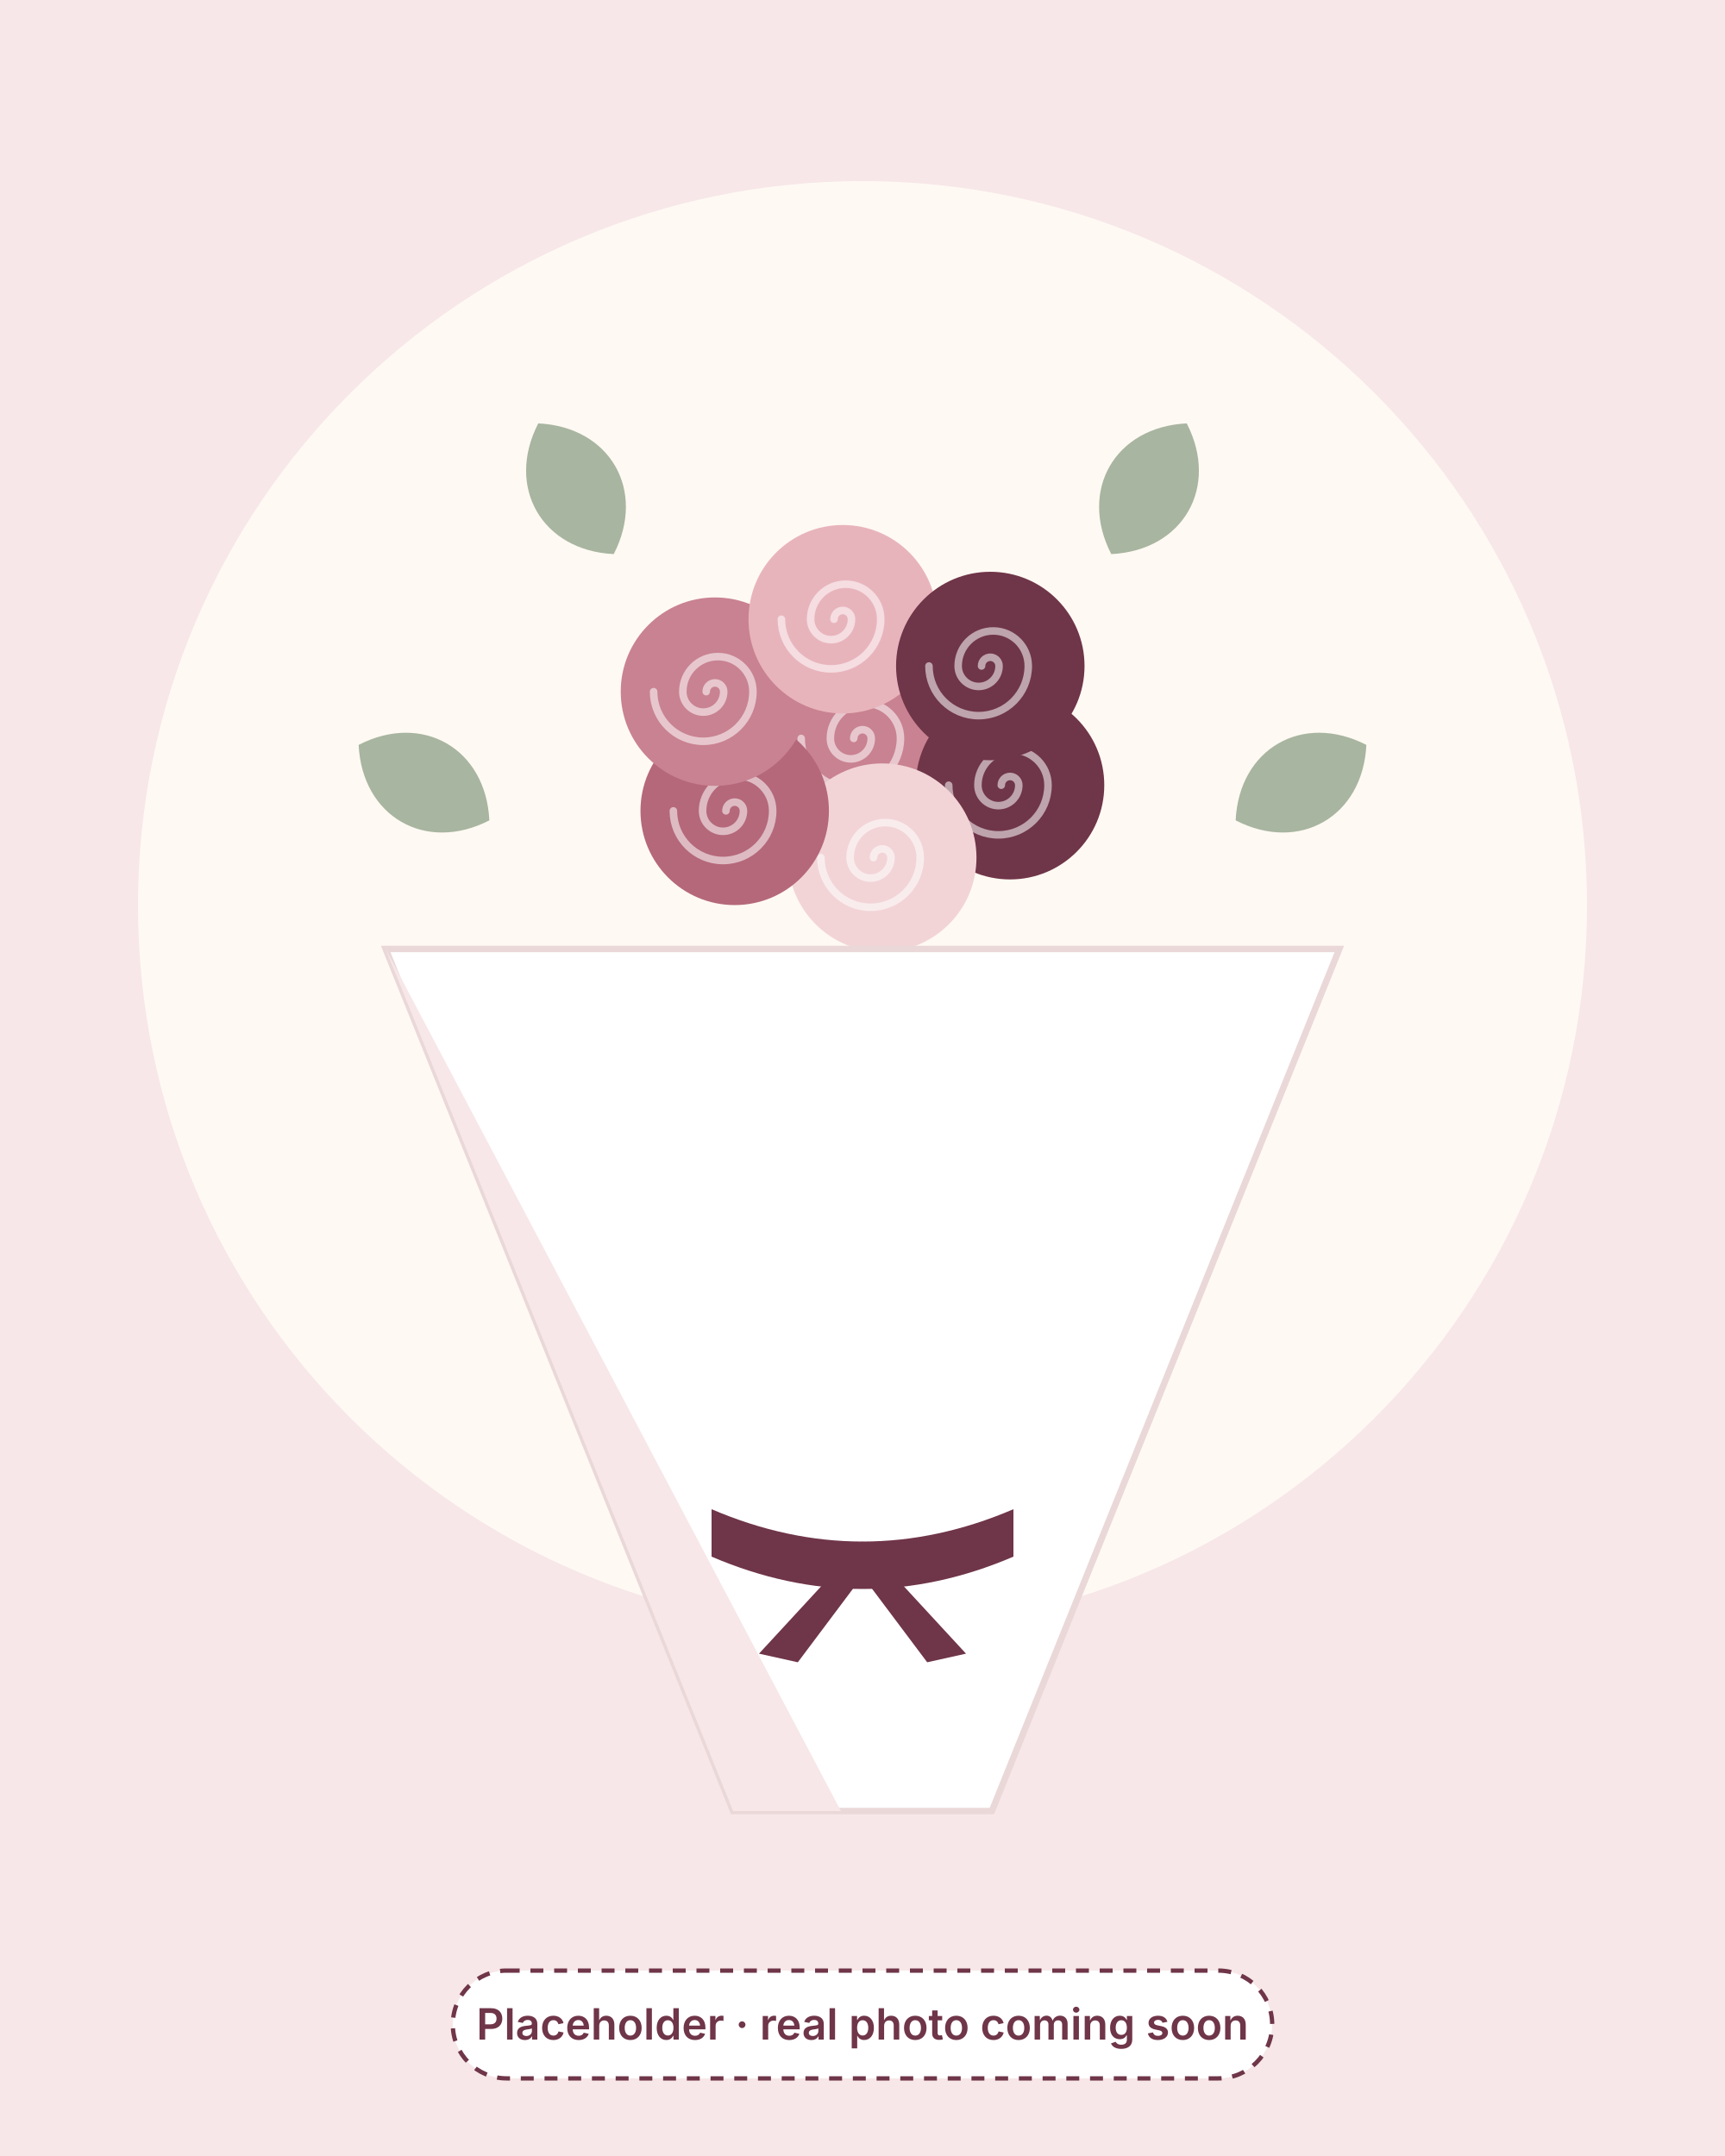
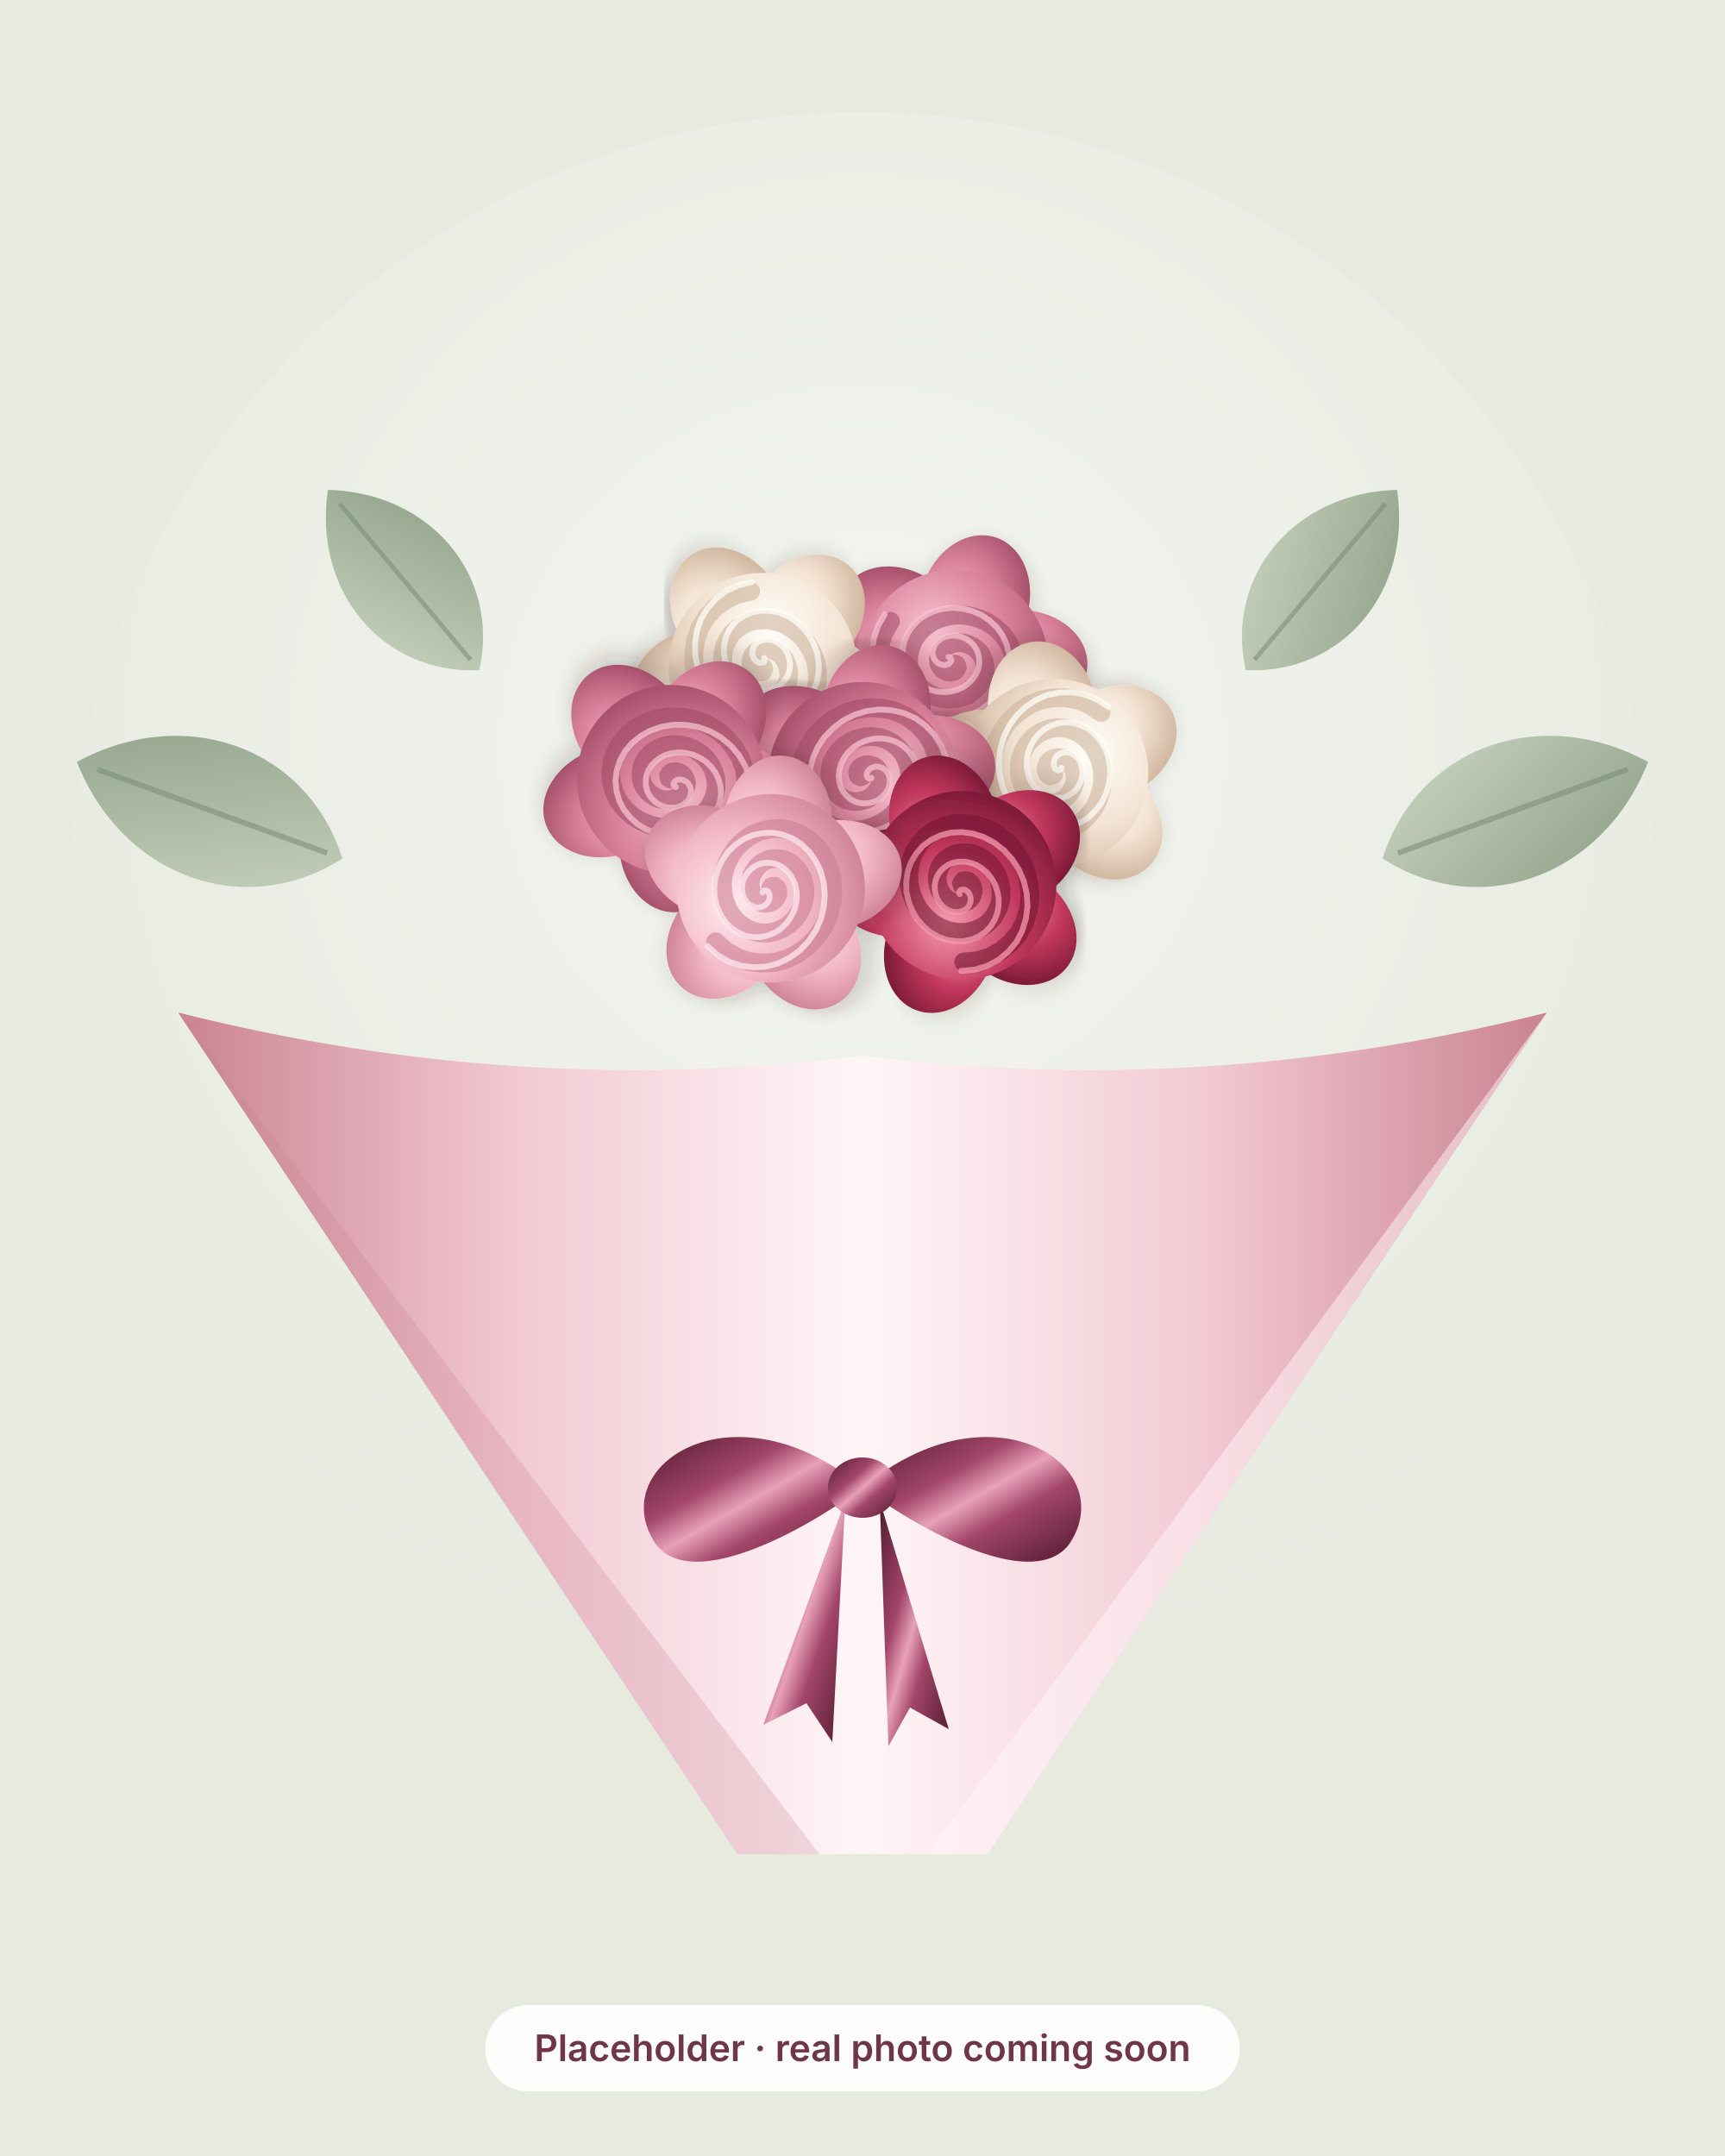
<svg xmlns="http://www.w3.org/2000/svg" viewBox="0 0 800 1000" width="800" height="1000" role="img" aria-label="Placeholder illustration of a medium bouquet">
-   <rect width="800" height="1000" fill="#F7E7E8" />
-   <circle cx="400" cy="420" r="336" fill="#FFF9F3" />
-   <path transform="translate(226.948 380.5) rotate(-150)" d="M0 0 C 18 -28 52 -28 70 0 C 52 28 18 28 0 0Z" fill="#A8B5A0" />
-   <path transform="translate(573.052 380.5) rotate(-30)" d="M0 0 C 18 -28 52 -28 70 0 C 52 28 18 28 0 0Z" fill="#A8B5A0" />
-   <path transform="translate(284.632 257) rotate(-120)" d="M0 0 C 18 -28 52 -28 70 0 C 52 28 18 28 0 0Z" fill="#A8B5A0" />
-   <path transform="translate(515.368 257) rotate(-60)" d="M0 0 C 18 -28 52 -28 70 0 C 52 28 18 28 0 0Z" fill="#A8B5A0" />
-   <g transform="translate(400 342.5)">
-     <circle r="43.7" fill="#C98291" />
-     <path d="M0 0 m-4.064 0 a4.064 4.064 0 1 1 8.128 0 a9.483 9.483 0 1 1 -18.966 0 a16.256 16.256 0 1 1 32.513 0 a23.03 23.03 0 1 1 -46.06 0" fill="none" stroke="#fff" stroke-opacity=".55" stroke-width="3.496" stroke-linecap="round" />
+   <defs>
+     <radialGradient id="r-blush" cx="38%" cy="32%" r="78%">
+       <stop offset="0" stop-color="#FFE9EE" />
+       <stop offset=".5" stop-color="#F2B8C6" />
+       <stop offset="1" stop-color="#C9798F" />
+     </radialGradient>
+     <radialGradient id="r-rose" cx="38%" cy="32%" r="78%">
+       <stop offset="0" stop-color="#F7C1CF" />
+       <stop offset=".5" stop-color="#D9819A" />
+       <stop offset="1" stop-color="#9C4763" />
+     </radialGradient>
+     <radialGradient id="r-berry" cx="38%" cy="32%" r="78%">
+       <stop offset="0" stop-color="#C8738D" />
+       <stop offset=".5" stop-color="#8E3A57" />
+       <stop offset="1" stop-color="#4F1A2E" />
+     </radialGradient>
+     <radialGradient id="r-cream" cx="38%" cy="32%" r="78%">
+       <stop offset="0" stop-color="#FFFDF8" />
+       <stop offset=".5" stop-color="#F3E3D3" />
+       <stop offset="1" stop-color="#C9AE95" />
+     </radialGradient>
+     <radialGradient id="r-ruby" cx="38%" cy="32%" r="78%">
+       <stop offset="0" stop-color="#F59AAE" />
+       <stop offset=".5" stop-color="#C2385D" />
+       <stop offset="1" stop-color="#6E1430" />
+     </radialGradient>
+     <radialGradient id="r-lilac" cx="38%" cy="32%" r="78%">
+       <stop offset="0" stop-color="#F1E2F2" />
+       <stop offset=".5" stop-color="#CDA9D3" />
+       <stop offset="1" stop-color="#8B6394" />
+     </radialGradient>
+     <linearGradient id="leaf" x1="0" y1="0" x2="1" y2="1">
+       <stop offset="0" stop-color="#C9D4C1" />
+       <stop offset="1" stop-color="#8FA087" />
+     </linearGradient>
+     <linearGradient id="paper" x1="0" y1="0" x2="1" y2="0">
+       <stop offset="0" stop-color="#C98291" />
+       <stop offset=".25" stop-color="#F2C9D3" />
+       <stop offset=".5" stop-color="#FFF6F8" />
+       <stop offset=".75" stop-color="#F2C9D3" />
+       <stop offset="1" stop-color="#C98291" />
+     </linearGradient>
+     <linearGradient id="satin" x1="0" y1="0" x2="1" y2="1">
+       <stop offset="0" stop-color="#4F1A2E" />
+       <stop offset=".35" stop-color="#A3466A" />
+       <stop offset=".5" stop-color="#E7A1B8" />
+       <stop offset=".65" stop-color="#A3466A" />
+       <stop offset="1" stop-color="#4F1A2E" />
+     </linearGradient>
+     <radialGradient id="glow" cx="50%" cy="40%" r="60%">
+       <stop offset="0" stop-color="#FFFFFF" stop-opacity=".55" />
+       <stop offset="1" stop-color="#FFFFFF" stop-opacity="0" />
+     </radialGradient>
+     <filter id="soft" x="-30%" y="-30%" width="160%" height="160%">
+       <feDropShadow dx="0" dy="4" stdDeviation="5" flood-color="#30282A" flood-opacity=".22" />
+     </filter>
+   </defs>
+   <rect width="800" height="1000" fill="#E6EADF" />
+   <circle cx="400" cy="420" r="368" fill="url(#glow)" />
+   <g transform="translate(158.8045 398.22) rotate(200) scale(1.26)">
+     <path d="M0 0 C 26 -34 74 -34 104 0 C 74 34 26 34 0 0Z" fill="url(#leaf)" />
+     <path d="M6 0 H96" stroke="#7E8F76" stroke-width="2" stroke-opacity=".6" />
  </g>
-   <g transform="translate(468.4256 364.1974)">
-     <circle r="43.7" fill="#6F3548" />
-     <path d="M0 0 m-4.064 0 a4.064 4.064 0 1 1 8.128 0 a9.483 9.483 0 1 1 -18.966 0 a16.256 16.256 0 1 1 32.513 0 a23.03 23.03 0 1 1 -46.06 0" fill="none" stroke="#fff" stroke-opacity=".55" stroke-width="3.496" stroke-linecap="round" />
+   <g transform="translate(641.1955 398.22) rotate(-20) scale(1.26)">
+     <path d="M0 0 C 26 -34 74 -34 104 0 C 74 34 26 34 0 0Z" fill="url(#leaf)" />
+     <path d="M6 0 H96" stroke="#7E8F76" stroke-width="2" stroke-opacity=".6" />
  </g>
-   <g transform="translate(409.1588 397.7925)">
-     <circle r="43.7" fill="#F2D4D7" />
-     <path d="M0 0 m-4.064 0 a4.064 4.064 0 1 1 8.128 0 a9.483 9.483 0 1 1 -18.966 0 a16.256 16.256 0 1 1 32.513 0 a23.03 23.03 0 1 1 -46.06 0" fill="none" stroke="#fff" stroke-opacity=".55" stroke-width="3.496" stroke-linecap="round" />
+   <g transform="translate(222.277 310.86) rotate(230) scale(1.05)">
+     <path d="M0 0 C 26 -34 74 -34 104 0 C 74 34 26 34 0 0Z" fill="url(#leaf)" />
+     <path d="M6 0 H96" stroke="#7E8F76" stroke-width="2" stroke-opacity=".6" />
  </g>
-   <g transform="translate(340.7332 376.095)">
-     <circle r="43.7" fill="#B5687A" />
-     <path d="M0 0 m-4.064 0 a4.064 4.064 0 1 1 8.128 0 a9.483 9.483 0 1 1 -18.966 0 a16.256 16.256 0 1 1 32.513 0 a23.03 23.03 0 1 1 -46.06 0" fill="none" stroke="#fff" stroke-opacity=".55" stroke-width="3.496" stroke-linecap="round" />
+   <g transform="translate(577.723 310.86) rotate(-50) scale(1.05)">
+     <path d="M0 0 C 26 -34 74 -34 104 0 C 74 34 26 34 0 0Z" fill="url(#leaf)" />
+     <path d="M6 0 H96" stroke="#7E8F76" stroke-width="2" stroke-opacity=".6" />
  </g>
-   <g transform="translate(331.5744 320.8026)">
-     <circle r="43.7" fill="#C98291" />
-     <path d="M0 0 m-4.064 0 a4.064 4.064 0 1 1 8.128 0 a9.483 9.483 0 1 1 -18.966 0 a16.256 16.256 0 1 1 32.513 0 a23.03 23.03 0 1 1 -46.06 0" fill="none" stroke="#fff" stroke-opacity=".55" stroke-width="3.496" stroke-linecap="round" />
+   <path d="M82.637 469.639 Q 241.319 509.639 400 489.639 Q 558.681 509.639 717.362 469.639 L 458 860 L 342 860 Z" fill="url(#paper)" />
+   <path d="M82.637 469.639 L 380 860 L 342 860 Z" fill="#C98291" fill-opacity=".25" />
+   <path d="M717.362 469.639 L 430 860 L 458 860 Z" fill="#FFF6F8" fill-opacity=".5" />
+   <g transform="translate(442.6 308.0) rotate(0)" filter="url(#soft)">
+     <ellipse cx="30.0" cy="0.0" rx="31.7" ry="25.1" transform="rotate(0 30.0 0.0)" fill="url(#r-rose)" />
+     <ellipse cx="9.3" cy="28.6" rx="31.7" ry="25.1" transform="rotate(72 9.3 28.6)" fill="url(#r-rose)" />
+     <ellipse cx="-24.3" cy="17.7" rx="31.7" ry="25.1" transform="rotate(144 -24.3 17.7)" fill="url(#r-rose)" />
+     <ellipse cx="-24.3" cy="-17.7" rx="31.7" ry="25.1" transform="rotate(216 -24.3 -17.7)" fill="url(#r-rose)" />
+     <ellipse cx="9.3" cy="-28.6" rx="31.7" ry="25.1" transform="rotate(288 9.3 -28.6)" fill="url(#r-rose)" />
+     <circle r="43.7" fill="url(#r-rose)" />
+     <path d="M0.0,0.0 L0.4,0.1 L0.8,0.3 L1.0,0.6 L1.2,1.0 L1.3,1.5 L1.1,2.0 L0.8,2.5 L0.4,3.0 L-0.2,3.4 L-1.0,3.6 L-1.8,3.8 L-2.8,3.7 L-3.8,3.4 L-4.7,3.0 L-5.6,2.3 L-6.3,1.4 L-6.9,0.4 L-7.3,-0.8 L-7.4,-2.2 L-7.2,-3.5 L-6.7,-4.9 L-5.9,-6.2 L-4.8,-7.4 L-3.4,-8.4 L-1.8,-9.2 L0.1,-9.7 L2.1,-9.9 L4.1,-9.8 L6.2,-9.2 L8.2,-8.3 L10.0,-7.1 L11.6,-5.5 L12.9,-3.6 L13.8,-1.4 L14.2,0.9 L14.2,3.4 L13.7,5.8 L12.6,8.2 L11.1,10.4 L9.1,12.4 L6.7,14.1 L3.9,15.3 L0.9,16.1 L-2.4,16.3 L-5.7,16.0 L-8.9,15.1 L-12.0,13.7 L-14.8,11.7 L-17.2,9.3 L-19.1,6.4 L-20.5,3.2 L-21.2,-0.3 L-21.2,-3.9 L-20.4,-7.4 L-19.0,-10.9 L-16.8,-14.1 L-14.0,-17.0 L-10.6,-19.4 L-6.8,-21.2 L-2.6,-22.3 L1.9,-22.8 L6.4,-22.4 L10.9,-21.3 L15.2,-19.5 L19.0,-16.9 L22.4,-13.7 L25.1,-9.9 L27.0,-5.6 L28.1,-1.1 L28.2,3.6 L27.4,8.4 L25.7,13.0 L23.0,17.3 L19.5,21.1 L15.3,24.3 L10.4,26.8 L5.0,28.5 L-0.7,29.2 L-6.5,29.0 L-12.2,27.8 L-17.7,25.6 L-22.7,22.5 L-27.0,18.6 L-30.6,14.0 L-33.3,8.8 L-34.8,3.1 L-35.3,-2.7 L-34.6,-8.6 L-32.7,-14.4 L-29.6,-19.8" fill="none" stroke="#9C4763" stroke-opacity=".55" stroke-width="8.7" stroke-linecap="round" />
+     <path d="M0.0,0.0 L0.4,0.1 L0.8,0.3 L1.0,0.6 L1.2,1.0 L1.3,1.5 L1.1,2.0 L0.8,2.5 L0.4,3.0 L-0.2,3.4 L-1.0,3.6 L-1.8,3.8 L-2.8,3.7 L-3.8,3.4 L-4.7,3.0 L-5.6,2.3 L-6.3,1.4 L-6.9,0.4 L-7.3,-0.8 L-7.4,-2.2 L-7.2,-3.5 L-6.7,-4.9 L-5.9,-6.2 L-4.8,-7.4 L-3.4,-8.4 L-1.8,-9.2 L0.1,-9.7 L2.1,-9.9 L4.1,-9.8 L6.2,-9.2 L8.2,-8.3 L10.0,-7.1 L11.6,-5.5 L12.9,-3.6 L13.8,-1.4 L14.2,0.9 L14.2,3.4 L13.7,5.8 L12.6,8.2 L11.1,10.4 L9.1,12.4 L6.7,14.1 L3.9,15.3 L0.9,16.1 L-2.4,16.3 L-5.7,16.0 L-8.9,15.1 L-12.0,13.7 L-14.8,11.7 L-17.2,9.3 L-19.1,6.4 L-20.5,3.2 L-21.2,-0.3 L-21.2,-3.9 L-20.4,-7.4 L-19.0,-10.9 L-16.8,-14.1 L-14.0,-17.0 L-10.6,-19.4 L-6.8,-21.2 L-2.6,-22.3 L1.9,-22.8 L6.4,-22.4 L10.9,-21.3 L15.2,-19.5 L19.0,-16.9 L22.4,-13.7 L25.1,-9.9 L27.0,-5.6 L28.1,-1.1 L28.2,3.6 L27.4,8.4 L25.7,13.0 L23.0,17.3 L19.5,21.1 L15.3,24.3 L10.4,26.8 L5.0,28.5 L-0.7,29.2 L-6.5,29.0 L-12.2,27.8 L-17.7,25.6 L-22.7,22.5 L-27.0,18.6 L-30.6,14.0 L-33.3,8.8 L-34.8,3.1 L-35.3,-2.7 L-34.6,-8.6 L-32.7,-14.4 L-29.6,-19.8" fill="none" stroke="#F7C1CF" stroke-opacity=".75" stroke-width="2.7" stroke-linecap="round" transform="translate(-2.7 -3.3)" />
  </g>
-   <g transform="translate(390.8412 287.2075)">
-     <circle r="43.7" fill="#E8B4BC" />
-     <path d="M0 0 m-4.064 0 a4.064 4.064 0 1 1 8.128 0 a9.483 9.483 0 1 1 -18.966 0 a16.256 16.256 0 1 1 32.513 0 a23.03 23.03 0 1 1 -46.06 0" fill="none" stroke="#fff" stroke-opacity=".55" stroke-width="3.496" stroke-linecap="round" />
+   <g transform="translate(353.8 309.4) rotate(47)" filter="url(#soft)">
+     <ellipse cx="20.5" cy="22.0" rx="31.7" ry="25.1" transform="rotate(47 20.5 22.0)" fill="url(#r-cream)" />
+     <ellipse cx="-14.6" cy="26.3" rx="31.7" ry="25.1" transform="rotate(119 -14.6 26.3)" fill="url(#r-cream)" />
+     <ellipse cx="-29.5" cy="-5.7" rx="31.7" ry="25.1" transform="rotate(191 -29.5 -5.7)" fill="url(#r-cream)" />
+     <ellipse cx="-3.7" cy="-29.8" rx="31.7" ry="25.1" transform="rotate(263 -3.7 -29.8)" fill="url(#r-cream)" />
+     <ellipse cx="27.2" cy="-12.7" rx="31.7" ry="25.1" transform="rotate(335 27.2 -12.7)" fill="url(#r-cream)" />
+     <circle r="43.7" fill="url(#r-cream)" />
+     <path d="M0.0,0.0 L0.4,0.1 L0.8,0.3 L1.0,0.6 L1.2,1.0 L1.3,1.5 L1.1,2.0 L0.8,2.5 L0.4,3.0 L-0.2,3.4 L-1.0,3.6 L-1.8,3.8 L-2.8,3.7 L-3.8,3.4 L-4.7,3.0 L-5.6,2.3 L-6.3,1.4 L-6.9,0.4 L-7.3,-0.8 L-7.4,-2.2 L-7.2,-3.5 L-6.7,-4.9 L-5.9,-6.2 L-4.8,-7.4 L-3.4,-8.4 L-1.8,-9.2 L0.1,-9.7 L2.1,-9.9 L4.1,-9.8 L6.2,-9.2 L8.2,-8.3 L10.0,-7.1 L11.6,-5.5 L12.9,-3.6 L13.8,-1.4 L14.2,0.9 L14.2,3.4 L13.7,5.8 L12.6,8.2 L11.1,10.4 L9.1,12.4 L6.7,14.1 L3.9,15.3 L0.9,16.1 L-2.4,16.3 L-5.7,16.0 L-8.9,15.1 L-12.0,13.7 L-14.8,11.7 L-17.2,9.3 L-19.1,6.4 L-20.5,3.2 L-21.2,-0.3 L-21.2,-3.9 L-20.4,-7.4 L-19.0,-10.9 L-16.8,-14.1 L-14.0,-17.0 L-10.6,-19.4 L-6.8,-21.2 L-2.6,-22.3 L1.9,-22.8 L6.4,-22.4 L10.9,-21.3 L15.2,-19.5 L19.0,-16.9 L22.4,-13.7 L25.1,-9.9 L27.0,-5.6 L28.1,-1.1 L28.2,3.6 L27.4,8.4 L25.7,13.0 L23.0,17.3 L19.5,21.1 L15.3,24.3 L10.4,26.8 L5.0,28.5 L-0.7,29.2 L-6.5,29.0 L-12.2,27.8 L-17.7,25.6 L-22.7,22.5 L-27.0,18.6 L-30.6,14.0 L-33.3,8.8 L-34.8,3.1 L-35.3,-2.7 L-34.6,-8.6 L-32.7,-14.4 L-29.6,-19.8" fill="none" stroke="#C9AE95" stroke-opacity=".55" stroke-width="8.7" stroke-linecap="round" />
+     <path d="M0.0,0.0 L0.4,0.1 L0.8,0.3 L1.0,0.6 L1.2,1.0 L1.3,1.5 L1.1,2.0 L0.8,2.5 L0.4,3.0 L-0.2,3.4 L-1.0,3.6 L-1.8,3.8 L-2.8,3.7 L-3.8,3.4 L-4.7,3.0 L-5.6,2.3 L-6.3,1.4 L-6.9,0.4 L-7.3,-0.8 L-7.4,-2.2 L-7.2,-3.5 L-6.7,-4.9 L-5.9,-6.2 L-4.8,-7.4 L-3.4,-8.4 L-1.8,-9.2 L0.1,-9.7 L2.1,-9.9 L4.1,-9.8 L6.2,-9.2 L8.2,-8.3 L10.0,-7.1 L11.6,-5.5 L12.9,-3.6 L13.8,-1.4 L14.2,0.9 L14.2,3.4 L13.7,5.8 L12.6,8.2 L11.1,10.4 L9.1,12.4 L6.7,14.1 L3.9,15.3 L0.9,16.1 L-2.4,16.3 L-5.7,16.0 L-8.9,15.1 L-12.0,13.7 L-14.8,11.7 L-17.2,9.3 L-19.1,6.4 L-20.5,3.2 L-21.2,-0.3 L-21.2,-3.9 L-20.4,-7.4 L-19.0,-10.9 L-16.8,-14.1 L-14.0,-17.0 L-10.6,-19.4 L-6.8,-21.2 L-2.6,-22.3 L1.9,-22.8 L6.4,-22.4 L10.9,-21.3 L15.2,-19.5 L19.0,-16.9 L22.4,-13.7 L25.1,-9.9 L27.0,-5.6 L28.1,-1.1 L28.2,3.6 L27.4,8.4 L25.7,13.0 L23.0,17.3 L19.5,21.1 L15.3,24.3 L10.4,26.8 L5.0,28.5 L-0.7,29.2 L-6.5,29.0 L-12.2,27.8 L-17.7,25.6 L-22.7,22.5 L-27.0,18.6 L-30.6,14.0 L-33.3,8.8 L-34.8,3.1 L-35.3,-2.7 L-34.6,-8.6 L-32.7,-14.4 L-29.6,-19.8" fill="none" stroke="#FFFDF8" stroke-opacity=".75" stroke-width="2.7" stroke-linecap="round" transform="translate(-2.7 -3.3)" />
  </g>
-   <g transform="translate(459.2668 308.905)">
-     <circle r="43.7" fill="#6F3548" />
-     <path d="M0 0 m-4.064 0 a4.064 4.064 0 1 1 8.128 0 a9.483 9.483 0 1 1 -18.966 0 a16.256 16.256 0 1 1 32.513 0 a23.03 23.03 0 1 1 -46.06 0" fill="none" stroke="#fff" stroke-opacity=".55" stroke-width="3.496" stroke-linecap="round" />
+   <g transform="translate(488.8 358.6) rotate(94)" filter="url(#soft)">
+     <ellipse cx="-2.1" cy="30.0" rx="31.7" ry="25.1" transform="rotate(94 -2.1 30.0)" fill="url(#r-cream)" />
+     <ellipse cx="-29.1" cy="7.3" rx="31.7" ry="25.1" transform="rotate(166 -29.1 7.3)" fill="url(#r-cream)" />
+     <ellipse cx="-15.9" cy="-25.5" rx="31.7" ry="25.1" transform="rotate(238 -15.9 -25.5)" fill="url(#r-cream)" />
+     <ellipse cx="19.3" cy="-23.0" rx="31.7" ry="25.1" transform="rotate(310 19.3 -23.0)" fill="url(#r-cream)" />
+     <ellipse cx="27.8" cy="11.2" rx="31.7" ry="25.1" transform="rotate(382 27.8 11.2)" fill="url(#r-cream)" />
+     <circle r="43.7" fill="url(#r-cream)" />
+     <path d="M0.0,0.0 L0.4,0.1 L0.8,0.3 L1.0,0.6 L1.2,1.0 L1.3,1.5 L1.1,2.0 L0.8,2.5 L0.4,3.0 L-0.2,3.4 L-1.0,3.6 L-1.8,3.8 L-2.8,3.7 L-3.8,3.4 L-4.7,3.0 L-5.6,2.3 L-6.3,1.4 L-6.9,0.4 L-7.3,-0.8 L-7.4,-2.2 L-7.2,-3.5 L-6.7,-4.9 L-5.9,-6.2 L-4.8,-7.4 L-3.4,-8.4 L-1.8,-9.2 L0.1,-9.7 L2.1,-9.9 L4.1,-9.8 L6.2,-9.2 L8.2,-8.3 L10.0,-7.1 L11.6,-5.5 L12.9,-3.6 L13.8,-1.4 L14.2,0.9 L14.2,3.4 L13.7,5.8 L12.6,8.2 L11.1,10.4 L9.1,12.4 L6.7,14.1 L3.9,15.3 L0.9,16.1 L-2.4,16.3 L-5.7,16.0 L-8.9,15.1 L-12.0,13.7 L-14.8,11.7 L-17.2,9.3 L-19.1,6.4 L-20.5,3.2 L-21.2,-0.3 L-21.2,-3.9 L-20.4,-7.4 L-19.0,-10.9 L-16.8,-14.1 L-14.0,-17.0 L-10.6,-19.4 L-6.8,-21.2 L-2.6,-22.3 L1.9,-22.8 L6.4,-22.4 L10.9,-21.3 L15.2,-19.5 L19.0,-16.9 L22.4,-13.7 L25.1,-9.9 L27.0,-5.6 L28.1,-1.1 L28.2,3.6 L27.4,8.4 L25.7,13.0 L23.0,17.3 L19.5,21.1 L15.3,24.3 L10.4,26.8 L5.0,28.5 L-0.7,29.2 L-6.5,29.0 L-12.2,27.8 L-17.7,25.6 L-22.7,22.5 L-27.0,18.6 L-30.6,14.0 L-33.3,8.8 L-34.8,3.1 L-35.3,-2.7 L-34.6,-8.6 L-32.7,-14.4 L-29.6,-19.8" fill="none" stroke="#C9AE95" stroke-opacity=".55" stroke-width="8.7" stroke-linecap="round" />
+     <path d="M0.0,0.0 L0.4,0.1 L0.8,0.3 L1.0,0.6 L1.2,1.0 L1.3,1.5 L1.1,2.0 L0.8,2.5 L0.4,3.0 L-0.2,3.4 L-1.0,3.6 L-1.8,3.8 L-2.8,3.7 L-3.8,3.4 L-4.7,3.0 L-5.6,2.3 L-6.3,1.4 L-6.9,0.4 L-7.3,-0.8 L-7.4,-2.2 L-7.2,-3.5 L-6.7,-4.9 L-5.9,-6.2 L-4.8,-7.4 L-3.4,-8.4 L-1.8,-9.2 L0.1,-9.7 L2.1,-9.9 L4.1,-9.8 L6.2,-9.2 L8.2,-8.3 L10.0,-7.1 L11.6,-5.5 L12.9,-3.6 L13.8,-1.4 L14.2,0.9 L14.2,3.4 L13.7,5.8 L12.6,8.2 L11.1,10.4 L9.1,12.4 L6.7,14.1 L3.9,15.3 L0.9,16.1 L-2.4,16.3 L-5.7,16.0 L-8.9,15.1 L-12.0,13.7 L-14.8,11.7 L-17.2,9.3 L-19.1,6.4 L-20.5,3.2 L-21.2,-0.3 L-21.2,-3.9 L-20.4,-7.4 L-19.0,-10.9 L-16.8,-14.1 L-14.0,-17.0 L-10.6,-19.4 L-6.8,-21.2 L-2.6,-22.3 L1.9,-22.8 L6.4,-22.4 L10.9,-21.3 L15.2,-19.5 L19.0,-16.9 L22.4,-13.7 L25.1,-9.9 L27.0,-5.6 L28.1,-1.1 L28.2,3.6 L27.4,8.4 L25.7,13.0 L23.0,17.3 L19.5,21.1 L15.3,24.3 L10.4,26.8 L5.0,28.5 L-0.7,29.2 L-6.5,29.0 L-12.2,27.8 L-17.7,25.6 L-22.7,22.5 L-27.0,18.6 L-30.6,14.0 L-33.3,8.8 L-34.8,3.1 L-35.3,-2.7 L-34.6,-8.6 L-32.7,-14.4 L-29.6,-19.8" fill="none" stroke="#FFFDF8" stroke-opacity=".75" stroke-width="2.7" stroke-linecap="round" transform="translate(-2.7 -3.3)" />
  </g>
-   <path d="M178.878 440.16 L621.122 440.16 L460 840 L340 840 Z" fill="#FFFFFF" stroke="#EAD8D9" stroke-width="3" />
-   <path d="M178.878 440.16 L390 840 L340 840 Z" fill="#F7E7E8" />
-   <path d="M330 700 q70 30 140 0 v22 q-70 30 -140 0Z" fill="#6F3548" />
-   <path d="M400 715 l-48 52 l18 4 l30 -40 l30 40 l18 -4Z" fill="#6F3548" />
+   <g transform="translate(400.0 360.0) rotate(141)" filter="url(#soft)">
+     <ellipse cx="-23.3" cy="18.9" rx="31.7" ry="25.1" transform="rotate(141 -23.3 18.9)" fill="url(#r-rose)" />
+     <ellipse cx="-25.2" cy="-16.4" rx="31.7" ry="25.1" transform="rotate(213 -25.2 -16.4)" fill="url(#r-rose)" />
+     <ellipse cx="7.8" cy="-29.0" rx="31.7" ry="25.1" transform="rotate(285 7.8 -29.0)" fill="url(#r-rose)" />
+     <ellipse cx="30.0" cy="-1.6" rx="31.7" ry="25.1" transform="rotate(357 30.0 -1.6)" fill="url(#r-rose)" />
+     <ellipse cx="10.8" cy="28.0" rx="31.7" ry="25.1" transform="rotate(429 10.8 28.0)" fill="url(#r-rose)" />
+     <circle r="43.7" fill="url(#r-rose)" />
+     <path d="M0.0,0.0 L0.4,0.1 L0.8,0.3 L1.0,0.6 L1.2,1.0 L1.3,1.5 L1.1,2.0 L0.8,2.5 L0.4,3.0 L-0.2,3.4 L-1.0,3.6 L-1.8,3.8 L-2.8,3.7 L-3.8,3.4 L-4.7,3.0 L-5.6,2.3 L-6.3,1.4 L-6.9,0.4 L-7.3,-0.8 L-7.4,-2.2 L-7.2,-3.5 L-6.7,-4.9 L-5.9,-6.2 L-4.8,-7.4 L-3.4,-8.4 L-1.8,-9.2 L0.1,-9.7 L2.1,-9.9 L4.1,-9.8 L6.2,-9.2 L8.2,-8.3 L10.0,-7.1 L11.6,-5.5 L12.9,-3.6 L13.8,-1.4 L14.2,0.9 L14.2,3.4 L13.7,5.8 L12.6,8.2 L11.1,10.4 L9.1,12.4 L6.7,14.1 L3.9,15.3 L0.9,16.1 L-2.4,16.3 L-5.7,16.0 L-8.9,15.1 L-12.0,13.7 L-14.8,11.7 L-17.2,9.3 L-19.1,6.4 L-20.5,3.2 L-21.2,-0.3 L-21.2,-3.9 L-20.4,-7.4 L-19.0,-10.9 L-16.8,-14.1 L-14.0,-17.0 L-10.6,-19.4 L-6.8,-21.2 L-2.6,-22.3 L1.9,-22.8 L6.4,-22.4 L10.9,-21.3 L15.2,-19.5 L19.0,-16.9 L22.4,-13.7 L25.1,-9.9 L27.0,-5.6 L28.1,-1.1 L28.2,3.6 L27.4,8.4 L25.7,13.0 L23.0,17.3 L19.5,21.1 L15.3,24.3 L10.4,26.8 L5.0,28.5 L-0.7,29.2 L-6.5,29.0 L-12.2,27.8 L-17.7,25.6 L-22.7,22.5 L-27.0,18.6 L-30.6,14.0 L-33.3,8.8 L-34.8,3.1 L-35.3,-2.7 L-34.6,-8.6 L-32.7,-14.4 L-29.6,-19.8" fill="none" stroke="#9C4763" stroke-opacity=".55" stroke-width="8.7" stroke-linecap="round" />
+     <path d="M0.0,0.0 L0.4,0.1 L0.8,0.3 L1.0,0.6 L1.2,1.0 L1.3,1.5 L1.1,2.0 L0.8,2.5 L0.4,3.0 L-0.2,3.4 L-1.0,3.6 L-1.8,3.8 L-2.8,3.7 L-3.8,3.4 L-4.7,3.0 L-5.6,2.3 L-6.3,1.4 L-6.9,0.4 L-7.3,-0.8 L-7.4,-2.2 L-7.2,-3.5 L-6.7,-4.9 L-5.9,-6.2 L-4.8,-7.4 L-3.4,-8.4 L-1.8,-9.2 L0.1,-9.7 L2.1,-9.9 L4.1,-9.8 L6.2,-9.2 L8.2,-8.3 L10.0,-7.1 L11.6,-5.5 L12.9,-3.6 L13.8,-1.4 L14.2,0.9 L14.2,3.4 L13.7,5.8 L12.6,8.2 L11.1,10.4 L9.1,12.4 L6.7,14.1 L3.9,15.3 L0.9,16.1 L-2.4,16.3 L-5.7,16.0 L-8.9,15.1 L-12.0,13.7 L-14.8,11.7 L-17.2,9.3 L-19.1,6.4 L-20.5,3.2 L-21.2,-0.3 L-21.2,-3.9 L-20.4,-7.4 L-19.0,-10.9 L-16.8,-14.1 L-14.0,-17.0 L-10.6,-19.4 L-6.8,-21.2 L-2.6,-22.3 L1.9,-22.8 L6.4,-22.4 L10.9,-21.3 L15.2,-19.5 L19.0,-16.9 L22.4,-13.7 L25.1,-9.9 L27.0,-5.6 L28.1,-1.1 L28.2,3.6 L27.4,8.4 L25.7,13.0 L23.0,17.3 L19.5,21.1 L15.3,24.3 L10.4,26.8 L5.0,28.5 L-0.7,29.2 L-6.5,29.0 L-12.2,27.8 L-17.7,25.6 L-22.7,22.5 L-27.0,18.6 L-30.6,14.0 L-33.3,8.8 L-34.8,3.1 L-35.3,-2.7 L-34.6,-8.6 L-32.7,-14.4 L-29.6,-19.8" fill="none" stroke="#F7C1CF" stroke-opacity=".75" stroke-width="2.7" stroke-linecap="round" transform="translate(-2.7 -3.3)" />
+   </g>
+   <g transform="translate(311.2 361.4) rotate(188)" filter="url(#soft)">
+     <ellipse cx="-29.7" cy="-4.2" rx="31.7" ry="25.1" transform="rotate(188 -29.7 -4.2)" fill="url(#r-rose)" />
+     <ellipse cx="-5.2" cy="-29.6" rx="31.7" ry="25.1" transform="rotate(260 -5.2 -29.6)" fill="url(#r-rose)" />
+     <ellipse cx="26.5" cy="-14.1" rx="31.7" ry="25.1" transform="rotate(332 26.5 -14.1)" fill="url(#r-rose)" />
+     <ellipse cx="21.6" cy="20.9" rx="31.7" ry="25.1" transform="rotate(404 21.6 20.9)" fill="url(#r-rose)" />
+     <ellipse cx="-13.2" cy="27.0" rx="31.7" ry="25.1" transform="rotate(476 -13.2 27.0)" fill="url(#r-rose)" />
+     <circle r="43.7" fill="url(#r-rose)" />
+     <path d="M0.0,0.0 L0.4,0.1 L0.8,0.3 L1.0,0.6 L1.2,1.0 L1.3,1.5 L1.1,2.0 L0.8,2.5 L0.4,3.0 L-0.2,3.4 L-1.0,3.6 L-1.8,3.8 L-2.8,3.7 L-3.8,3.4 L-4.7,3.0 L-5.6,2.3 L-6.3,1.4 L-6.9,0.4 L-7.3,-0.8 L-7.4,-2.2 L-7.2,-3.5 L-6.7,-4.9 L-5.9,-6.2 L-4.8,-7.4 L-3.4,-8.4 L-1.8,-9.2 L0.1,-9.7 L2.1,-9.9 L4.1,-9.8 L6.2,-9.2 L8.2,-8.3 L10.0,-7.1 L11.6,-5.5 L12.9,-3.6 L13.8,-1.4 L14.2,0.9 L14.2,3.4 L13.7,5.8 L12.6,8.2 L11.1,10.4 L9.1,12.4 L6.7,14.1 L3.9,15.3 L0.9,16.1 L-2.4,16.3 L-5.7,16.0 L-8.9,15.1 L-12.0,13.7 L-14.8,11.7 L-17.2,9.3 L-19.1,6.4 L-20.5,3.2 L-21.2,-0.3 L-21.2,-3.9 L-20.4,-7.4 L-19.0,-10.9 L-16.8,-14.1 L-14.0,-17.0 L-10.6,-19.4 L-6.8,-21.2 L-2.6,-22.3 L1.9,-22.8 L6.4,-22.4 L10.9,-21.3 L15.2,-19.5 L19.0,-16.9 L22.4,-13.7 L25.1,-9.9 L27.0,-5.6 L28.1,-1.1 L28.2,3.6 L27.4,8.4 L25.7,13.0 L23.0,17.3 L19.5,21.1 L15.3,24.3 L10.4,26.8 L5.0,28.5 L-0.7,29.2 L-6.5,29.0 L-12.2,27.8 L-17.7,25.6 L-22.7,22.5 L-27.0,18.6 L-30.6,14.0 L-33.3,8.8 L-34.8,3.1 L-35.3,-2.7 L-34.6,-8.6 L-32.7,-14.4 L-29.6,-19.8" fill="none" stroke="#9C4763" stroke-opacity=".55" stroke-width="8.7" stroke-linecap="round" />
+     <path d="M0.0,0.0 L0.4,0.1 L0.8,0.3 L1.0,0.6 L1.2,1.0 L1.3,1.5 L1.1,2.0 L0.8,2.5 L0.4,3.0 L-0.2,3.4 L-1.0,3.6 L-1.8,3.8 L-2.8,3.7 L-3.8,3.4 L-4.7,3.0 L-5.6,2.3 L-6.3,1.4 L-6.9,0.4 L-7.3,-0.8 L-7.4,-2.2 L-7.2,-3.5 L-6.7,-4.9 L-5.9,-6.2 L-4.8,-7.4 L-3.4,-8.4 L-1.8,-9.2 L0.1,-9.7 L2.1,-9.9 L4.1,-9.8 L6.2,-9.2 L8.2,-8.3 L10.0,-7.1 L11.6,-5.5 L12.9,-3.6 L13.8,-1.4 L14.2,0.9 L14.2,3.4 L13.7,5.8 L12.6,8.2 L11.1,10.4 L9.1,12.4 L6.7,14.1 L3.9,15.3 L0.9,16.1 L-2.4,16.3 L-5.7,16.0 L-8.9,15.1 L-12.0,13.7 L-14.8,11.7 L-17.2,9.3 L-19.1,6.4 L-20.5,3.2 L-21.2,-0.3 L-21.2,-3.9 L-20.4,-7.4 L-19.0,-10.9 L-16.8,-14.1 L-14.0,-17.0 L-10.6,-19.4 L-6.8,-21.2 L-2.6,-22.3 L1.9,-22.8 L6.4,-22.4 L10.9,-21.3 L15.2,-19.5 L19.0,-16.9 L22.4,-13.7 L25.1,-9.9 L27.0,-5.6 L28.1,-1.1 L28.2,3.6 L27.4,8.4 L25.7,13.0 L23.0,17.3 L19.5,21.1 L15.3,24.3 L10.4,26.8 L5.0,28.5 L-0.7,29.2 L-6.5,29.0 L-12.2,27.8 L-17.7,25.6 L-22.7,22.5 L-27.0,18.6 L-30.6,14.0 L-33.3,8.8 L-34.8,3.1 L-35.3,-2.7 L-34.6,-8.6 L-32.7,-14.4 L-29.6,-19.8" fill="none" stroke="#F7C1CF" stroke-opacity=".75" stroke-width="2.7" stroke-linecap="round" transform="translate(-2.7 -3.3)" />
+   </g>
+   <g transform="translate(446.2 410.6) rotate(235)" filter="url(#soft)">
+     <ellipse cx="-17.2" cy="-24.6" rx="31.7" ry="25.1" transform="rotate(235 -17.2 -24.6)" fill="url(#r-ruby)" />
+     <ellipse cx="18.1" cy="-24.0" rx="31.7" ry="25.1" transform="rotate(307 18.1 -24.0)" fill="url(#r-ruby)" />
+     <ellipse cx="28.4" cy="9.8" rx="31.7" ry="25.1" transform="rotate(379 28.4 9.8)" fill="url(#r-ruby)" />
+     <ellipse cx="-0.5" cy="30.0" rx="31.7" ry="25.1" transform="rotate(451 -0.5 30.0)" fill="url(#r-ruby)" />
+     <ellipse cx="-28.7" cy="8.8" rx="31.7" ry="25.1" transform="rotate(523 -28.7 8.8)" fill="url(#r-ruby)" />
+     <circle r="43.7" fill="url(#r-ruby)" />
+     <path d="M0.0,0.0 L0.4,0.1 L0.8,0.3 L1.0,0.6 L1.2,1.0 L1.3,1.5 L1.1,2.0 L0.8,2.5 L0.4,3.0 L-0.2,3.4 L-1.0,3.6 L-1.8,3.8 L-2.8,3.7 L-3.8,3.4 L-4.7,3.0 L-5.6,2.3 L-6.3,1.4 L-6.9,0.4 L-7.3,-0.8 L-7.4,-2.2 L-7.2,-3.5 L-6.7,-4.9 L-5.9,-6.2 L-4.8,-7.4 L-3.4,-8.4 L-1.8,-9.2 L0.1,-9.7 L2.1,-9.9 L4.1,-9.8 L6.2,-9.2 L8.2,-8.3 L10.0,-7.1 L11.6,-5.5 L12.9,-3.6 L13.8,-1.4 L14.2,0.9 L14.2,3.4 L13.7,5.8 L12.6,8.2 L11.1,10.4 L9.1,12.4 L6.7,14.1 L3.9,15.3 L0.9,16.1 L-2.4,16.3 L-5.7,16.0 L-8.9,15.1 L-12.0,13.7 L-14.8,11.7 L-17.2,9.3 L-19.1,6.4 L-20.5,3.2 L-21.2,-0.3 L-21.2,-3.9 L-20.4,-7.4 L-19.0,-10.9 L-16.8,-14.1 L-14.0,-17.0 L-10.6,-19.4 L-6.8,-21.2 L-2.6,-22.3 L1.9,-22.8 L6.4,-22.4 L10.9,-21.3 L15.2,-19.5 L19.0,-16.9 L22.4,-13.7 L25.1,-9.9 L27.0,-5.6 L28.1,-1.1 L28.2,3.6 L27.4,8.4 L25.7,13.0 L23.0,17.3 L19.5,21.1 L15.3,24.3 L10.4,26.8 L5.0,28.5 L-0.7,29.2 L-6.5,29.0 L-12.2,27.8 L-17.7,25.6 L-22.7,22.5 L-27.0,18.6 L-30.6,14.0 L-33.3,8.8 L-34.8,3.1 L-35.3,-2.7 L-34.6,-8.6 L-32.7,-14.4 L-29.6,-19.8" fill="none" stroke="#6E1430" stroke-opacity=".55" stroke-width="8.7" stroke-linecap="round" />
+     <path d="M0.0,0.0 L0.4,0.1 L0.8,0.3 L1.0,0.6 L1.2,1.0 L1.3,1.5 L1.1,2.0 L0.8,2.5 L0.4,3.0 L-0.2,3.4 L-1.0,3.6 L-1.8,3.8 L-2.8,3.7 L-3.8,3.4 L-4.7,3.0 L-5.6,2.3 L-6.3,1.4 L-6.9,0.4 L-7.3,-0.8 L-7.4,-2.2 L-7.2,-3.5 L-6.7,-4.9 L-5.9,-6.2 L-4.8,-7.4 L-3.4,-8.4 L-1.8,-9.2 L0.1,-9.7 L2.1,-9.9 L4.1,-9.8 L6.2,-9.2 L8.2,-8.3 L10.0,-7.1 L11.6,-5.5 L12.9,-3.6 L13.8,-1.4 L14.2,0.9 L14.2,3.4 L13.7,5.8 L12.6,8.2 L11.1,10.4 L9.1,12.4 L6.7,14.1 L3.9,15.3 L0.9,16.1 L-2.4,16.3 L-5.7,16.0 L-8.9,15.1 L-12.0,13.7 L-14.8,11.7 L-17.2,9.3 L-19.1,6.4 L-20.5,3.2 L-21.2,-0.3 L-21.2,-3.9 L-20.4,-7.4 L-19.0,-10.9 L-16.8,-14.1 L-14.0,-17.0 L-10.6,-19.4 L-6.8,-21.2 L-2.6,-22.3 L1.9,-22.8 L6.4,-22.4 L10.9,-21.3 L15.2,-19.5 L19.0,-16.9 L22.4,-13.7 L25.1,-9.9 L27.0,-5.6 L28.1,-1.1 L28.2,3.6 L27.4,8.4 L25.7,13.0 L23.0,17.3 L19.5,21.1 L15.3,24.3 L10.4,26.8 L5.0,28.5 L-0.7,29.2 L-6.5,29.0 L-12.2,27.8 L-17.7,25.6 L-22.7,22.5 L-27.0,18.6 L-30.6,14.0 L-33.3,8.8 L-34.8,3.1 L-35.3,-2.7 L-34.6,-8.6 L-32.7,-14.4 L-29.6,-19.8" fill="none" stroke="#F59AAE" stroke-opacity=".75" stroke-width="2.7" stroke-linecap="round" transform="translate(-2.7 -3.3)" />
+   </g>
+   <g transform="translate(357.4 412.0) rotate(282)" filter="url(#soft)">
+     <ellipse cx="6.2" cy="-29.4" rx="31.7" ry="25.1" transform="rotate(282 6.2 -29.4)" fill="url(#r-blush)" />
+     <ellipse cx="29.9" cy="-3.1" rx="31.7" ry="25.1" transform="rotate(354 29.9 -3.1)" fill="url(#r-blush)" />
+     <ellipse cx="12.2" cy="27.4" rx="31.7" ry="25.1" transform="rotate(426 12.2 27.4)" fill="url(#r-blush)" />
+     <ellipse cx="-22.3" cy="20.1" rx="31.7" ry="25.1" transform="rotate(498 -22.3 20.1)" fill="url(#r-blush)" />
+     <ellipse cx="-26.0" cy="-15.0" rx="31.7" ry="25.1" transform="rotate(570 -26.0 -15.0)" fill="url(#r-blush)" />
+     <circle r="43.7" fill="url(#r-blush)" />
+     <path d="M0.0,0.0 L0.4,0.1 L0.8,0.3 L1.0,0.6 L1.2,1.0 L1.3,1.5 L1.1,2.0 L0.8,2.5 L0.4,3.0 L-0.2,3.4 L-1.0,3.6 L-1.8,3.8 L-2.8,3.7 L-3.8,3.4 L-4.7,3.0 L-5.6,2.3 L-6.3,1.4 L-6.9,0.4 L-7.3,-0.8 L-7.4,-2.2 L-7.2,-3.5 L-6.7,-4.9 L-5.9,-6.2 L-4.8,-7.4 L-3.4,-8.4 L-1.8,-9.2 L0.1,-9.7 L2.1,-9.9 L4.1,-9.8 L6.2,-9.2 L8.2,-8.3 L10.0,-7.1 L11.6,-5.5 L12.9,-3.6 L13.8,-1.4 L14.2,0.9 L14.2,3.4 L13.7,5.8 L12.6,8.2 L11.1,10.4 L9.1,12.4 L6.7,14.1 L3.9,15.3 L0.9,16.1 L-2.4,16.3 L-5.7,16.0 L-8.9,15.1 L-12.0,13.7 L-14.8,11.7 L-17.2,9.3 L-19.1,6.4 L-20.5,3.2 L-21.2,-0.3 L-21.2,-3.9 L-20.4,-7.4 L-19.0,-10.9 L-16.8,-14.1 L-14.0,-17.0 L-10.6,-19.4 L-6.8,-21.2 L-2.6,-22.3 L1.9,-22.8 L6.4,-22.4 L10.9,-21.3 L15.2,-19.5 L19.0,-16.9 L22.4,-13.7 L25.1,-9.9 L27.0,-5.6 L28.1,-1.1 L28.2,3.6 L27.4,8.4 L25.7,13.0 L23.0,17.3 L19.5,21.1 L15.3,24.3 L10.4,26.8 L5.0,28.5 L-0.7,29.2 L-6.5,29.0 L-12.2,27.8 L-17.7,25.6 L-22.7,22.5 L-27.0,18.6 L-30.6,14.0 L-33.3,8.8 L-34.8,3.1 L-35.3,-2.7 L-34.6,-8.6 L-32.7,-14.4 L-29.6,-19.8" fill="none" stroke="#C9798F" stroke-opacity=".55" stroke-width="8.7" stroke-linecap="round" />
+     <path d="M0.0,0.0 L0.4,0.1 L0.8,0.3 L1.0,0.6 L1.2,1.0 L1.3,1.5 L1.1,2.0 L0.8,2.5 L0.4,3.0 L-0.2,3.4 L-1.0,3.6 L-1.8,3.8 L-2.8,3.7 L-3.8,3.4 L-4.7,3.0 L-5.6,2.3 L-6.3,1.4 L-6.9,0.4 L-7.3,-0.8 L-7.4,-2.2 L-7.2,-3.5 L-6.7,-4.9 L-5.9,-6.2 L-4.8,-7.4 L-3.4,-8.4 L-1.8,-9.2 L0.1,-9.7 L2.1,-9.9 L4.1,-9.8 L6.2,-9.2 L8.2,-8.3 L10.0,-7.1 L11.6,-5.5 L12.9,-3.6 L13.8,-1.4 L14.2,0.9 L14.2,3.4 L13.7,5.8 L12.6,8.2 L11.1,10.4 L9.1,12.4 L6.7,14.1 L3.9,15.3 L0.9,16.1 L-2.4,16.3 L-5.7,16.0 L-8.9,15.1 L-12.0,13.7 L-14.8,11.7 L-17.2,9.3 L-19.1,6.4 L-20.5,3.2 L-21.2,-0.3 L-21.2,-3.9 L-20.4,-7.4 L-19.0,-10.9 L-16.8,-14.1 L-14.0,-17.0 L-10.6,-19.4 L-6.8,-21.2 L-2.6,-22.3 L1.9,-22.8 L6.4,-22.4 L10.9,-21.3 L15.2,-19.5 L19.0,-16.9 L22.4,-13.7 L25.1,-9.9 L27.0,-5.6 L28.1,-1.1 L28.2,3.6 L27.4,8.4 L25.7,13.0 L23.0,17.3 L19.5,21.1 L15.3,24.3 L10.4,26.8 L5.0,28.5 L-0.7,29.2 L-6.5,29.0 L-12.2,27.8 L-17.7,25.6 L-22.7,22.5 L-27.0,18.6 L-30.6,14.0 L-33.3,8.8 L-34.8,3.1 L-35.3,-2.7 L-34.6,-8.6 L-32.7,-14.4 L-29.6,-19.8" fill="none" stroke="#FFE9EE" stroke-opacity=".75" stroke-width="2.7" stroke-linecap="round" transform="translate(-2.7 -3.3)" />
+   </g>
+   <g transform="translate(400 690)">
+     <path d="M0 0 C -60 -50 -120 -10 -96 26 C -80 48 -30 22 0 0Z" fill="url(#satin)" />
+     <path d="M0 0 C 60 -50 120 -10 96 26 C 80 48 30 22 0 0Z" fill="url(#satin)" />
+     <path d="M-8 6 L -46 110 L -26 100 L -14 118 Z" fill="url(#satin)" />
+     <path d="M8 6 L 40 112 L 22 102 L 12 120 Z" fill="url(#satin)" />
+     <ellipse rx="16" ry="14" fill="url(#satin)" />
+   </g>
  <g font-family="Inter, system-ui, sans-serif" text-anchor="middle">
-     <rect x="210" y="914" width="380" height="50" rx="25" fill="#FFFFFF" stroke="#6F3548" stroke-dasharray="6 5" stroke-width="2" />
-     <text x="400" y="946" font-size="20" font-weight="600" fill="#6F3548">Placeholder · real photo coming soon</text>
+     <rect x="225" y="930" width="350" height="40" rx="20" fill="#FFFFFF" fill-opacity=".92" />
+     <text x="400" y="956" font-size="17" font-weight="600" fill="#6F3548">Placeholder · real photo coming soon</text>
  </g>
</svg>
